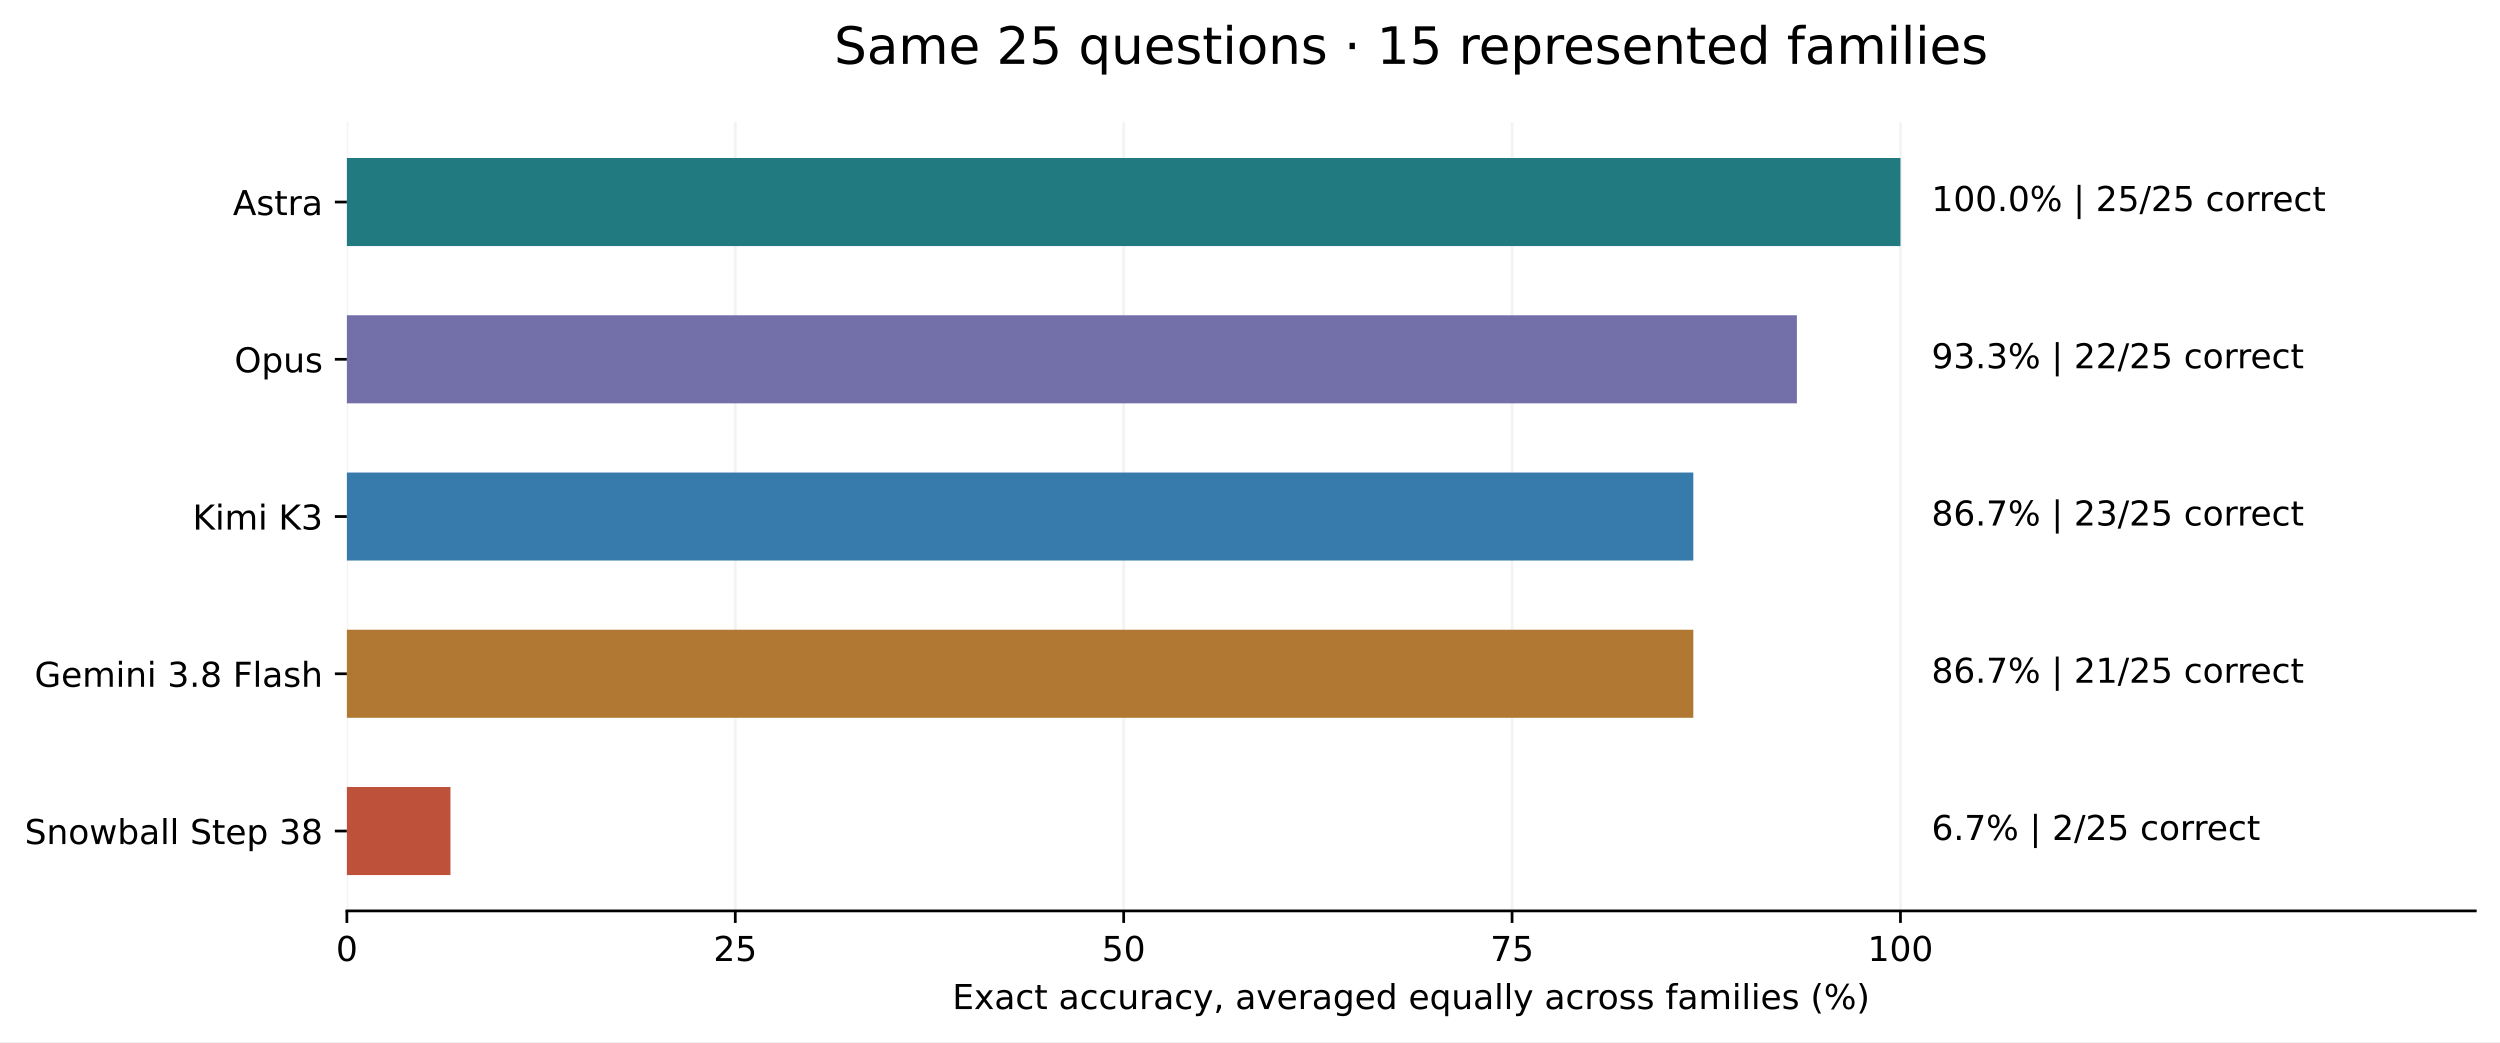
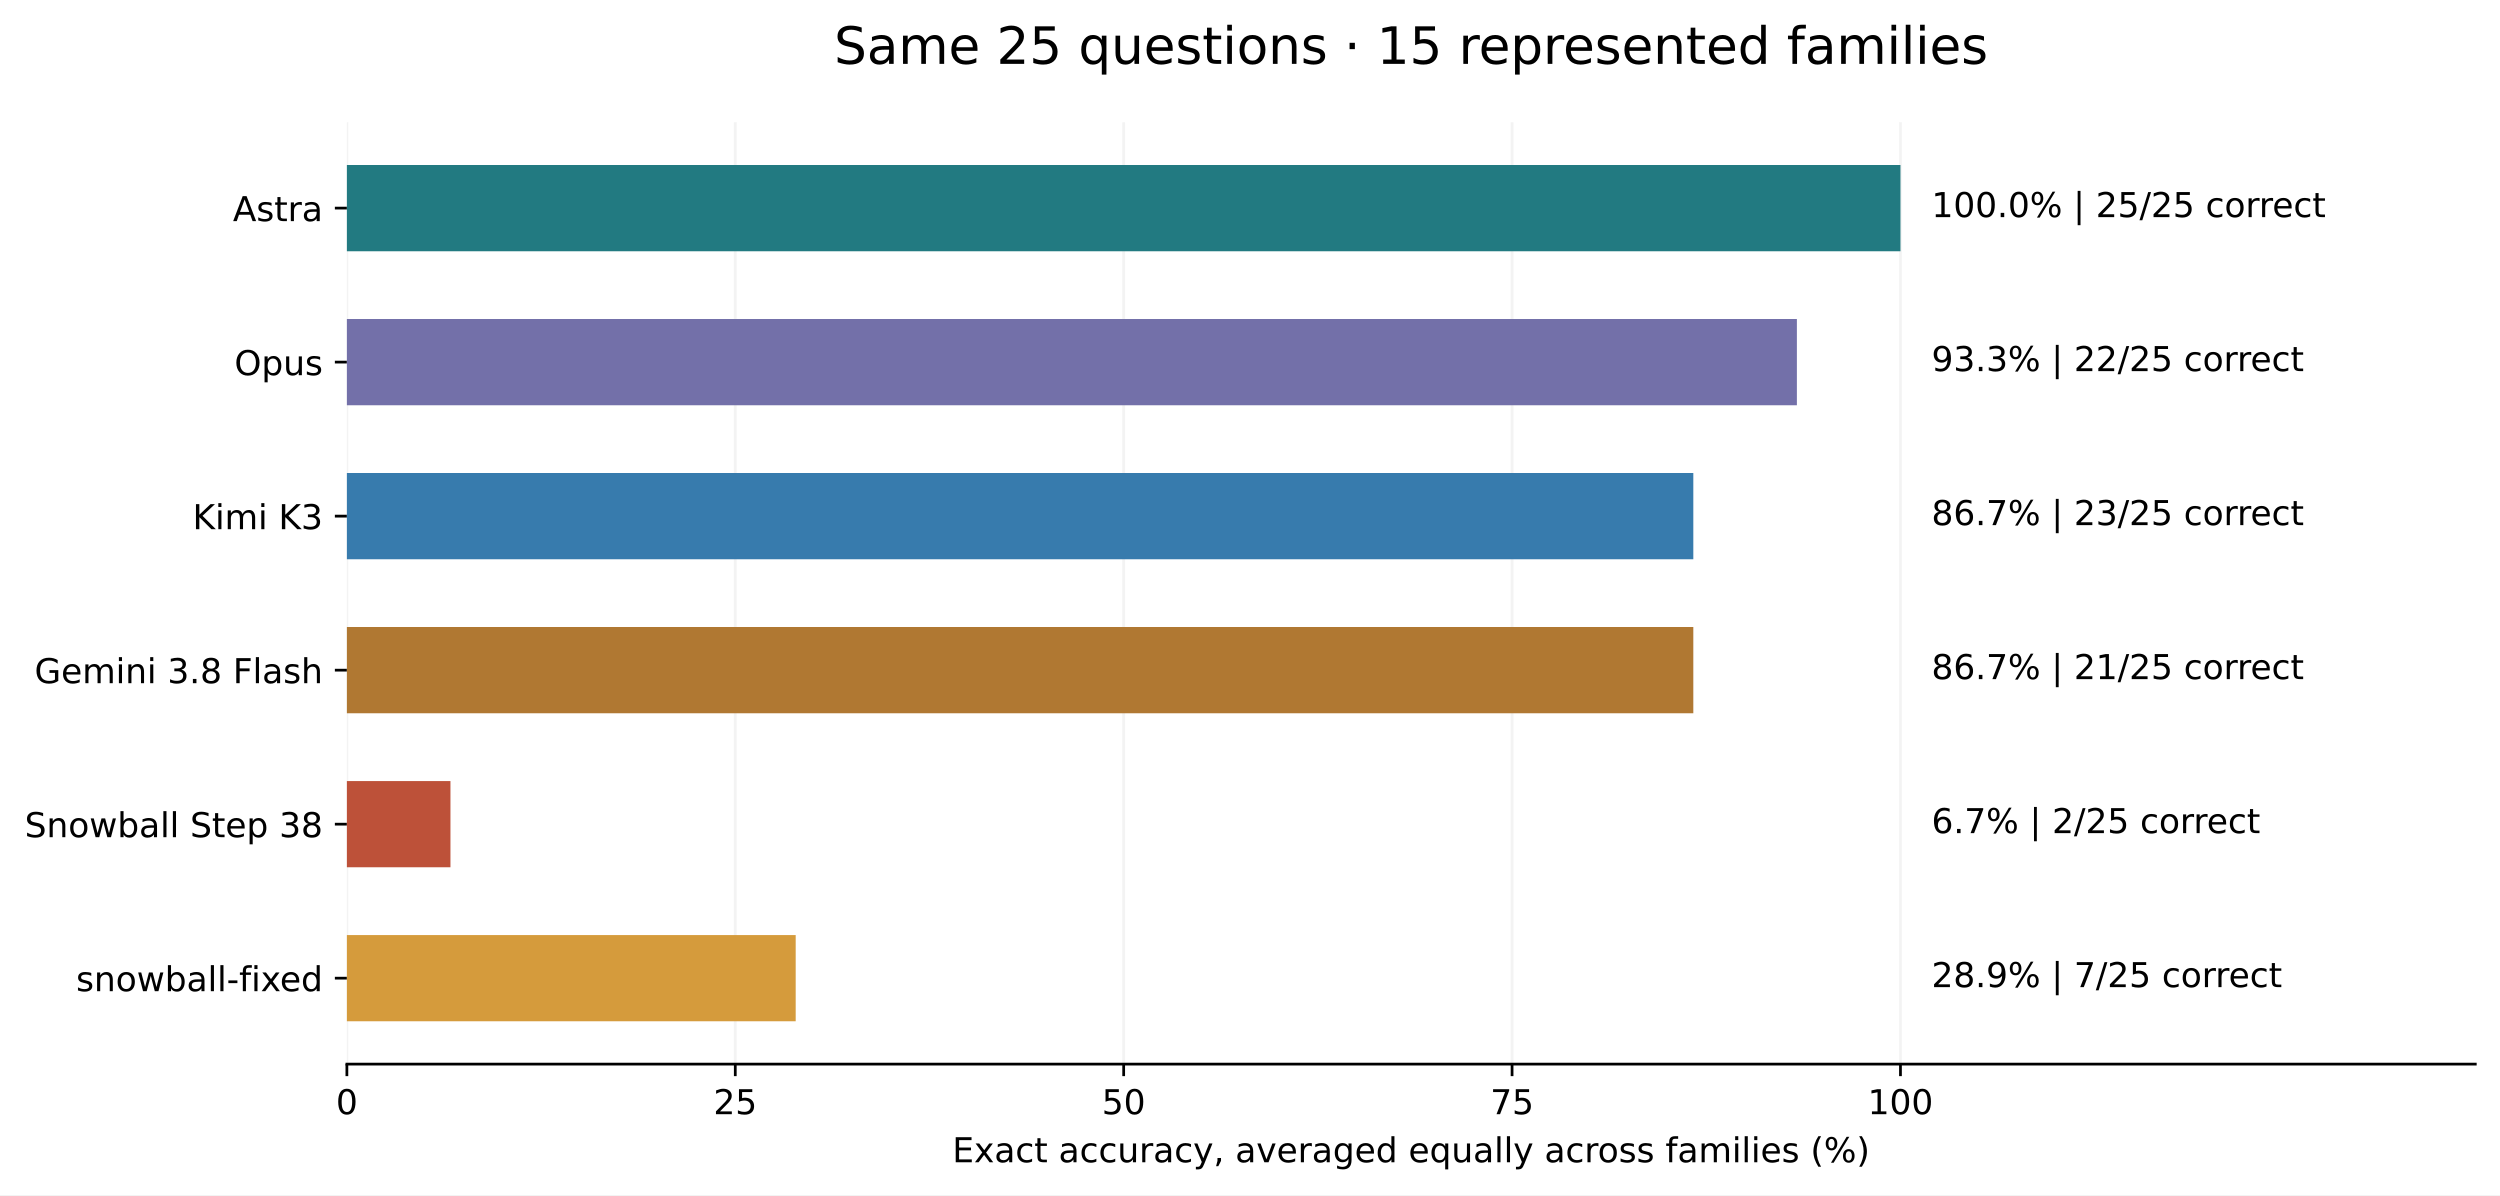
- <svg xmlns="http://www.w3.org/2000/svg" xmlns:xlink="http://www.w3.org/1999/xlink" width="728.4pt" height="303.6pt" viewBox="0 0 728.4 303.6" version="1.1">
+ <svg xmlns="http://www.w3.org/2000/svg" xmlns:xlink="http://www.w3.org/1999/xlink" width="728.4pt" height="348.24pt" viewBox="0 0 728.4 348.24" version="1.1">
  <defs>
    <style type="text/css">*{stroke-linejoin: round; stroke-linecap: butt}</style>
  </defs>
  <g id="figure_1">
    <g id="patch_1">
-       <path d="M 0 303.6  L 728.4 303.6  L 728.4 0  L 0 0  z " style="fill: #ffffff" />
+       <path d="M 0 348.24  L 728.4 348.24  L 728.4 0  L 0 0  z " style="fill: #ffffff" />
    </g>
    <g id="axes_1">
      <g id="patch_2">
-         <path d="M 101.067 265.399  L 721.2 265.399  L 721.2 35.598  L 101.067 35.598  z " style="fill: #ffffff" />
+         <path d="M 101.067 310.039  L 721.2 310.039  L 721.2 35.598  L 101.067 35.598  z " style="fill: #ffffff" />
      </g>
      <g id="matplotlib.axis_1">
        <g id="xtick_1">
          <g id="line2d_1">
-             <path d="M 101.067 265.399  L 101.067 35.598  " clip-path="url(#p804cc4f9a7)" style="fill: none; stroke: #b0b0b0; stroke-opacity: 0.15; stroke-width: 0.8; stroke-linecap: square" />
+             <path d="M 101.067 310.039  L 101.067 35.598  " clip-path="url(#pbf67f44378)" style="fill: none; stroke: #b0b0b0; stroke-opacity: 0.15; stroke-width: 0.8; stroke-linecap: square" />
          </g>
          <g id="line2d_2">
            <defs>
-               <path id="m76936a90ad" d="M 0 0  L 0 3.5  " style="stroke: #000000; stroke-width: 0.8" />
+               <path id="mc9f7cdce16" d="M 0 0  L 0 3.5  " style="stroke: #000000; stroke-width: 0.8" />
            </defs>
            <g>
-               <use xlink:href="#m76936a90ad" x="101.067" y="265.399" style="stroke: #000000; stroke-width: 0.8" />
+               <use xlink:href="#mc9f7cdce16" x="101.067" y="310.039" style="stroke: #000000; stroke-width: 0.8" />
            </g>
          </g>
          <g id="text_1">
-             <text style="font-size: 10px; font-family: 'DejaVu Sans'; text-anchor: middle" x="101.067" y="279.996" transform="rotate(-0 101.0672 279.9964)">0</text>
+             <text style="font-size: 10px; font-family: 'DejaVu Sans'; text-anchor: middle" x="101.067" y="324.636" transform="rotate(-0 101.0672 324.6364)">0</text>
          </g>
        </g>
        <g id="xtick_2">
          <g id="line2d_3">
-             <path d="M 214.23 265.399  L 214.23 35.598  " clip-path="url(#p804cc4f9a7)" style="fill: none; stroke: #b0b0b0; stroke-opacity: 0.15; stroke-width: 0.8; stroke-linecap: square" />
+             <path d="M 214.23 310.039  L 214.23 35.598  " clip-path="url(#pbf67f44378)" style="fill: none; stroke: #b0b0b0; stroke-opacity: 0.15; stroke-width: 0.8; stroke-linecap: square" />
          </g>
          <g id="line2d_4">
            <g>
-               <use xlink:href="#m76936a90ad" x="214.23" y="265.399" style="stroke: #000000; stroke-width: 0.8" />
+               <use xlink:href="#mc9f7cdce16" x="214.23" y="310.039" style="stroke: #000000; stroke-width: 0.8" />
            </g>
          </g>
          <g id="text_2">
-             <text style="font-size: 10px; font-family: 'DejaVu Sans'; text-anchor: middle" x="214.23" y="279.996" transform="rotate(-0 214.23 279.9964)">25</text>
+             <text style="font-size: 10px; font-family: 'DejaVu Sans'; text-anchor: middle" x="214.23" y="324.636" transform="rotate(-0 214.23 324.6364)">25</text>
          </g>
        </g>
        <g id="xtick_3">
          <g id="line2d_5">
-             <path d="M 327.393 265.399  L 327.393 35.598  " clip-path="url(#p804cc4f9a7)" style="fill: none; stroke: #b0b0b0; stroke-opacity: 0.15; stroke-width: 0.8; stroke-linecap: square" />
+             <path d="M 327.393 310.039  L 327.393 35.598  " clip-path="url(#pbf67f44378)" style="fill: none; stroke: #b0b0b0; stroke-opacity: 0.15; stroke-width: 0.8; stroke-linecap: square" />
          </g>
          <g id="line2d_6">
            <g>
-               <use xlink:href="#m76936a90ad" x="327.393" y="265.399" style="stroke: #000000; stroke-width: 0.8" />
+               <use xlink:href="#mc9f7cdce16" x="327.393" y="310.039" style="stroke: #000000; stroke-width: 0.8" />
            </g>
          </g>
          <g id="text_3">
-             <text style="font-size: 10px; font-family: 'DejaVu Sans'; text-anchor: middle" x="327.393" y="279.996" transform="rotate(-0 327.3929 279.9964)">50</text>
+             <text style="font-size: 10px; font-family: 'DejaVu Sans'; text-anchor: middle" x="327.393" y="324.636" transform="rotate(-0 327.3929 324.6364)">50</text>
          </g>
        </g>
        <g id="xtick_4">
          <g id="line2d_7">
-             <path d="M 440.556 265.399  L 440.556 35.598  " clip-path="url(#p804cc4f9a7)" style="fill: none; stroke: #b0b0b0; stroke-opacity: 0.15; stroke-width: 0.8; stroke-linecap: square" />
+             <path d="M 440.556 310.039  L 440.556 35.598  " clip-path="url(#pbf67f44378)" style="fill: none; stroke: #b0b0b0; stroke-opacity: 0.15; stroke-width: 0.8; stroke-linecap: square" />
          </g>
          <g id="line2d_8">
            <g>
-               <use xlink:href="#m76936a90ad" x="440.556" y="265.399" style="stroke: #000000; stroke-width: 0.8" />
+               <use xlink:href="#mc9f7cdce16" x="440.556" y="310.039" style="stroke: #000000; stroke-width: 0.8" />
            </g>
          </g>
          <g id="text_4">
-             <text style="font-size: 10px; font-family: 'DejaVu Sans'; text-anchor: middle" x="440.556" y="279.996" transform="rotate(-0 440.5557 279.9964)">75</text>
+             <text style="font-size: 10px; font-family: 'DejaVu Sans'; text-anchor: middle" x="440.556" y="324.636" transform="rotate(-0 440.5557 324.6364)">75</text>
          </g>
        </g>
        <g id="xtick_5">
          <g id="line2d_9">
-             <path d="M 553.719 265.399  L 553.719 35.598  " clip-path="url(#p804cc4f9a7)" style="fill: none; stroke: #b0b0b0; stroke-opacity: 0.15; stroke-width: 0.8; stroke-linecap: square" />
+             <path d="M 553.719 310.039  L 553.719 35.598  " clip-path="url(#pbf67f44378)" style="fill: none; stroke: #b0b0b0; stroke-opacity: 0.15; stroke-width: 0.8; stroke-linecap: square" />
          </g>
          <g id="line2d_10">
            <g>
-               <use xlink:href="#m76936a90ad" x="553.719" y="265.399" style="stroke: #000000; stroke-width: 0.8" />
+               <use xlink:href="#mc9f7cdce16" x="553.719" y="310.039" style="stroke: #000000; stroke-width: 0.8" />
            </g>
          </g>
          <g id="text_5">
-             <text style="font-size: 10px; font-family: 'DejaVu Sans'; text-anchor: middle" x="553.719" y="279.996" transform="rotate(-0 553.7185 279.9964)">100</text>
+             <text style="font-size: 10px; font-family: 'DejaVu Sans'; text-anchor: middle" x="553.719" y="324.636" transform="rotate(-0 553.7185 324.6364)">100</text>
          </g>
        </g>
        <g id="text_6">
-           <text style="font-size: 10px; font-family: 'DejaVu Sans'; text-anchor: middle" x="411.133" y="293.997" transform="rotate(-0 411.1334 293.9972)">Exact accuracy, averaged equally across families (%)</text>
+           <text style="font-size: 10px; font-family: 'DejaVu Sans'; text-anchor: middle" x="411.133" y="338.637" transform="rotate(-0 411.1334 338.6372)">Exact accuracy, averaged equally across families (%)</text>
        </g>
      </g>
      <g id="matplotlib.axis_2">
        <g id="ytick_1">
          <g id="line2d_11">
            <defs>
-               <path id="m476a9ecac9" d="M 0 0  L -3.5 0  " style="stroke: #000000; stroke-width: 0.8" />
+               <path id="mcc4c82c2e1" d="M 0 0  L -3.5 0  " style="stroke: #000000; stroke-width: 0.8" />
            </defs>
            <g>
-               <use xlink:href="#m476a9ecac9" x="101.067" y="58.871" style="stroke: #000000; stroke-width: 0.8" />
+               <use xlink:href="#mcc4c82c2e1" x="101.067" y="60.637" style="stroke: #000000; stroke-width: 0.8" />
            </g>
          </g>
          <g id="text_7">
-             <text style="font-size: 10px; font-family: 'DejaVu Sans'; text-anchor: end" x="94.067" y="62.67" transform="rotate(-0 94.06719 62.6698)">Astra</text>
+             <text style="font-size: 10px; font-family: 'DejaVu Sans'; text-anchor: end" x="94.067" y="64.435" transform="rotate(-0 94.06719 64.43542)">Astra</text>
          </g>
        </g>
        <g id="ytick_2">
          <g id="line2d_12">
            <g>
-               <use xlink:href="#m476a9ecac9" x="101.067" y="104.685" style="stroke: #000000; stroke-width: 0.8" />
+               <use xlink:href="#mcc4c82c2e1" x="101.067" y="105.509" style="stroke: #000000; stroke-width: 0.8" />
            </g>
          </g>
          <g id="text_8">
-             <text style="font-size: 10px; font-family: 'DejaVu Sans'; text-anchor: end" x="94.067" y="108.483" transform="rotate(-0 94.06719 108.4834)">Opus</text>
+             <text style="font-size: 10px; font-family: 'DejaVu Sans'; text-anchor: end" x="94.067" y="109.308" transform="rotate(-0 94.06719 109.3081)">Opus</text>
          </g>
        </g>
        <g id="ytick_3">
          <g id="line2d_13">
            <g>
-               <use xlink:href="#m476a9ecac9" x="101.067" y="150.498" style="stroke: #000000; stroke-width: 0.8" />
+               <use xlink:href="#mcc4c82c2e1" x="101.067" y="150.382" style="stroke: #000000; stroke-width: 0.8" />
            </g>
          </g>
          <g id="text_9">
-             <text style="font-size: 10px; font-family: 'DejaVu Sans'; text-anchor: end" x="94.067" y="154.297" transform="rotate(-0 94.06719 154.2974)">Kimi K3</text>
+             <text style="font-size: 10px; font-family: 'DejaVu Sans'; text-anchor: end" x="94.067" y="154.181" transform="rotate(-0 94.06719 154.1811)">Kimi K3</text>
          </g>
        </g>
        <g id="ytick_4">
          <g id="line2d_14">
            <g>
-               <use xlink:href="#m476a9ecac9" x="101.067" y="196.312" style="stroke: #000000; stroke-width: 0.8" />
+               <use xlink:href="#mcc4c82c2e1" x="101.067" y="195.255" style="stroke: #000000; stroke-width: 0.8" />
            </g>
          </g>
          <g id="text_10">
-             <text style="font-size: 10px; font-family: 'DejaVu Sans'; text-anchor: end" x="94.067" y="200.111" transform="rotate(-0 94.06719 200.111)">Gemini 3.8 Flash</text>
+             <text style="font-size: 10px; font-family: 'DejaVu Sans'; text-anchor: end" x="94.067" y="199.054" transform="rotate(-0 94.06719 199.0537)">Gemini 3.8 Flash</text>
          </g>
        </g>
        <g id="ytick_5">
          <g id="line2d_15">
            <g>
-               <use xlink:href="#m476a9ecac9" x="101.067" y="242.125" style="stroke: #000000; stroke-width: 0.8" />
+               <use xlink:href="#mcc4c82c2e1" x="101.067" y="240.127" style="stroke: #000000; stroke-width: 0.8" />
            </g>
          </g>
          <g id="text_11">
-             <text style="font-size: 10px; font-family: 'DejaVu Sans'; text-anchor: end" x="94.067" y="245.925" transform="rotate(-0 94.06719 245.9246)">Snowball Step 38</text>
+             <text style="font-size: 10px; font-family: 'DejaVu Sans'; text-anchor: end" x="94.067" y="243.926" transform="rotate(-0 94.06719 243.9264)">Snowball Step 38</text>
+           </g>
+         </g>
+         <g id="ytick_6">
+           <g id="line2d_16">
+             <g>
+               <use xlink:href="#mcc4c82c2e1" x="101.067" y="285" style="stroke: #000000; stroke-width: 0.8" />
+             </g>
+           </g>
+           <g id="text_12">
+             <text style="font-size: 10px; font-family: 'DejaVu Sans'; text-anchor: end" x="94.067" y="288.799" transform="rotate(-0 94.06719 288.799)">snowball-fixed</text>
          </g>
        </g>
      </g>
      <g id="patch_3">
-         <path d="M 101.067 46.043  L 553.719 46.043  L 553.719 71.699  L 101.067 71.699  z " clip-path="url(#p804cc4f9a7)" style="fill: #227a81" />
+         <path d="M 101.067 48.072  L 553.719 48.072  L 553.719 73.201  L 101.067 73.201  z " clip-path="url(#pbf67f44378)" style="fill: #227a81" />
      </g>
      <g id="patch_4">
-         <path d="M 101.067 91.857  L 523.542 91.857  L 523.542 117.512  L 101.067 117.512  z " clip-path="url(#p804cc4f9a7)" style="fill: #7370a9" />
+         <path d="M 101.067 92.945  L 523.542 92.945  L 523.542 118.074  L 101.067 118.074  z " clip-path="url(#pbf67f44378)" style="fill: #7370a9" />
      </g>
      <g id="patch_5">
-         <path d="M 101.067 137.67  L 493.365 137.67  L 493.365 163.326  L 101.067 163.326  z " clip-path="url(#p804cc4f9a7)" style="fill: #377bad" />
+         <path d="M 101.067 137.818  L 493.365 137.818  L 493.365 162.946  L 101.067 162.946  z " clip-path="url(#pbf67f44378)" style="fill: #377bad" />
      </g>
      <g id="patch_6">
-         <path d="M 101.067 183.484  L 493.365 183.484  L 493.365 209.14  L 101.067 209.14  z " clip-path="url(#p804cc4f9a7)" style="fill: #b07832" />
+         <path d="M 101.067 182.69  L 493.365 182.69  L 493.365 207.819  L 101.067 207.819  z " clip-path="url(#pbf67f44378)" style="fill: #b07832" />
      </g>
      <g id="patch_7">
-         <path d="M 101.067 229.298  L 131.244 229.298  L 131.244 254.953  L 101.067 254.953  z " clip-path="url(#p804cc4f9a7)" style="fill: #bd5139" />
+         <path d="M 101.067 227.563  L 131.244 227.563  L 131.244 252.692  L 101.067 252.692  z " clip-path="url(#pbf67f44378)" style="fill: #bd5139" />
      </g>
      <g id="patch_8">
-         <path d="M 101.067 265.399  L 721.2 265.399  " style="fill: none; stroke: #000000; stroke-width: 0.8; stroke-linejoin: miter; stroke-linecap: square" />
-       </g>
-       <g id="text_12">
-         <text style="font-size: 10px; font-family: 'DejaVu Sans'; text-anchor: start" x="562.772" y="61.491" transform="rotate(-0 562.7716 61.49089)">100.0%  |  25/25 correct</text>
+         <path d="M 101.067 272.435  L 231.833 272.435  L 231.833 297.564  L 101.067 297.564  z " clip-path="url(#pbf67f44378)" style="fill: #d59b3c" />
+       </g>
+       <g id="patch_9">
+         <path d="M 101.067 310.039  L 721.2 310.039  " style="fill: none; stroke: #000000; stroke-width: 0.8; stroke-linejoin: miter; stroke-linecap: square" />
      </g>
      <g id="text_13">
-         <text style="font-size: 10px; font-family: 'DejaVu Sans'; text-anchor: start" x="562.772" y="107.305" transform="rotate(-0 562.7716 107.3045)">93.3%  |  22/25 correct</text>
+         <text style="font-size: 10px; font-family: 'DejaVu Sans'; text-anchor: start" x="562.772" y="63.257" transform="rotate(-0 562.7716 63.25651)">100.0%  |  25/25 correct</text>
      </g>
      <g id="text_14">
-         <text style="font-size: 10px; font-family: 'DejaVu Sans'; text-anchor: start" x="562.772" y="153.118" transform="rotate(-0 562.7716 153.1181)">86.7%  |  23/25 correct</text>
+         <text style="font-size: 10px; font-family: 'DejaVu Sans'; text-anchor: start" x="562.772" y="108.129" transform="rotate(-0 562.7716 108.1292)">93.3%  |  22/25 correct</text>
      </g>
      <g id="text_15">
-         <text style="font-size: 10px; font-family: 'DejaVu Sans'; text-anchor: start" x="562.772" y="198.932" transform="rotate(-0 562.7716 198.9317)">86.7%  |  21/25 correct</text>
+         <text style="font-size: 10px; font-family: 'DejaVu Sans'; text-anchor: start" x="562.772" y="153.002" transform="rotate(-0 562.7716 153.0018)">86.7%  |  23/25 correct</text>
      </g>
      <g id="text_16">
-         <text style="font-size: 10px; font-family: 'DejaVu Sans'; text-anchor: start" x="562.772" y="244.745" transform="rotate(-0 562.7716 244.7453)">6.7%  |  2/25 correct</text>
+         <text style="font-size: 10px; font-family: 'DejaVu Sans'; text-anchor: start" x="562.772" y="197.874" transform="rotate(-0 562.7716 197.8744)">86.7%  |  21/25 correct</text>
      </g>
      <g id="text_17">
+         <text style="font-size: 10px; font-family: 'DejaVu Sans'; text-anchor: start" x="562.772" y="242.747" transform="rotate(-0 562.7716 242.7471)">6.7%  |  2/25 correct</text>
+       </g>
+       <g id="text_18">
+         <text style="font-size: 10px; font-family: 'DejaVu Sans'; text-anchor: start" x="562.772" y="287.62" transform="rotate(-0 562.7716 287.6197)">28.9%  |  7/25 correct</text>
+       </g>
+       <g id="text_19">
        <text style="font-size: 15px; font-family: 'DejaVu Sans'; text-anchor: middle" x="411.133" y="18.598" transform="rotate(-0 411.1334 18.59766)">Same 25 questions · 15 represented families</text>
      </g>
    </g>
  </g>
  <defs>
-     <clipPath id="p804cc4f9a7">
-       <rect x="101.067" y="35.598" width="620.132" height="229.801" />
+     <clipPath id="pbf67f44378">
+       <rect x="101.067" y="35.598" width="620.132" height="274.441" />
    </clipPath>
  </defs>
</svg>
